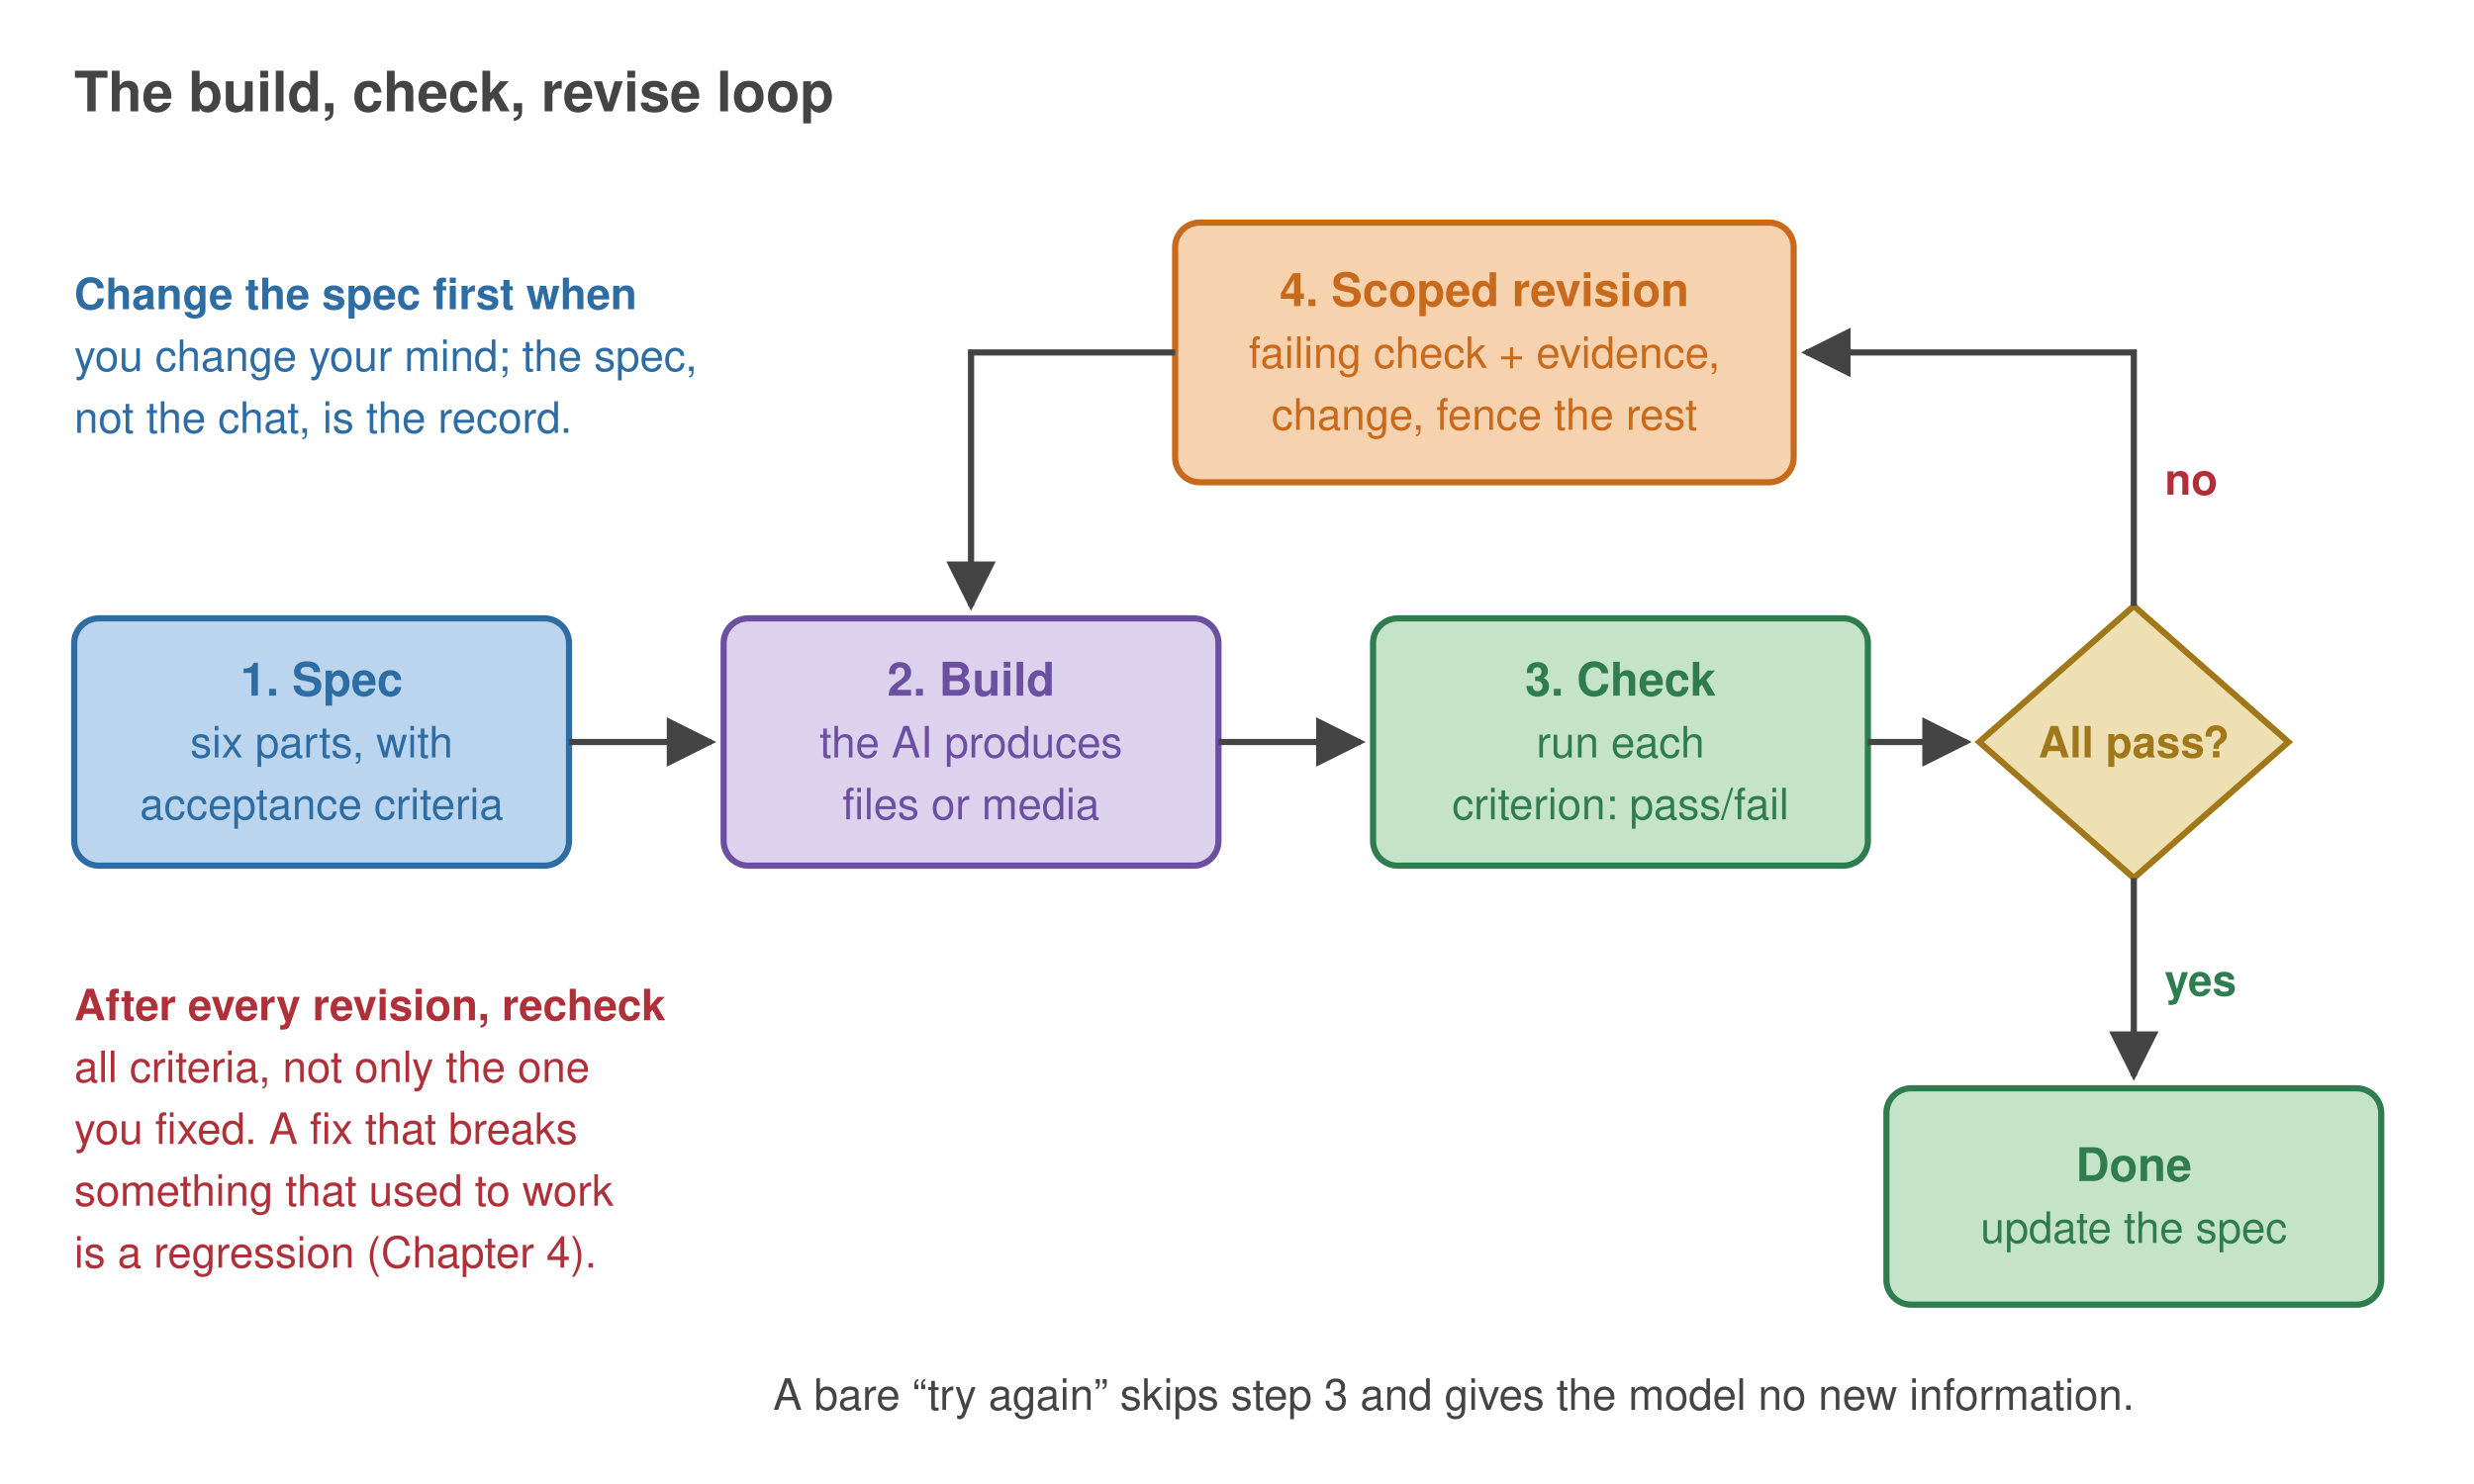
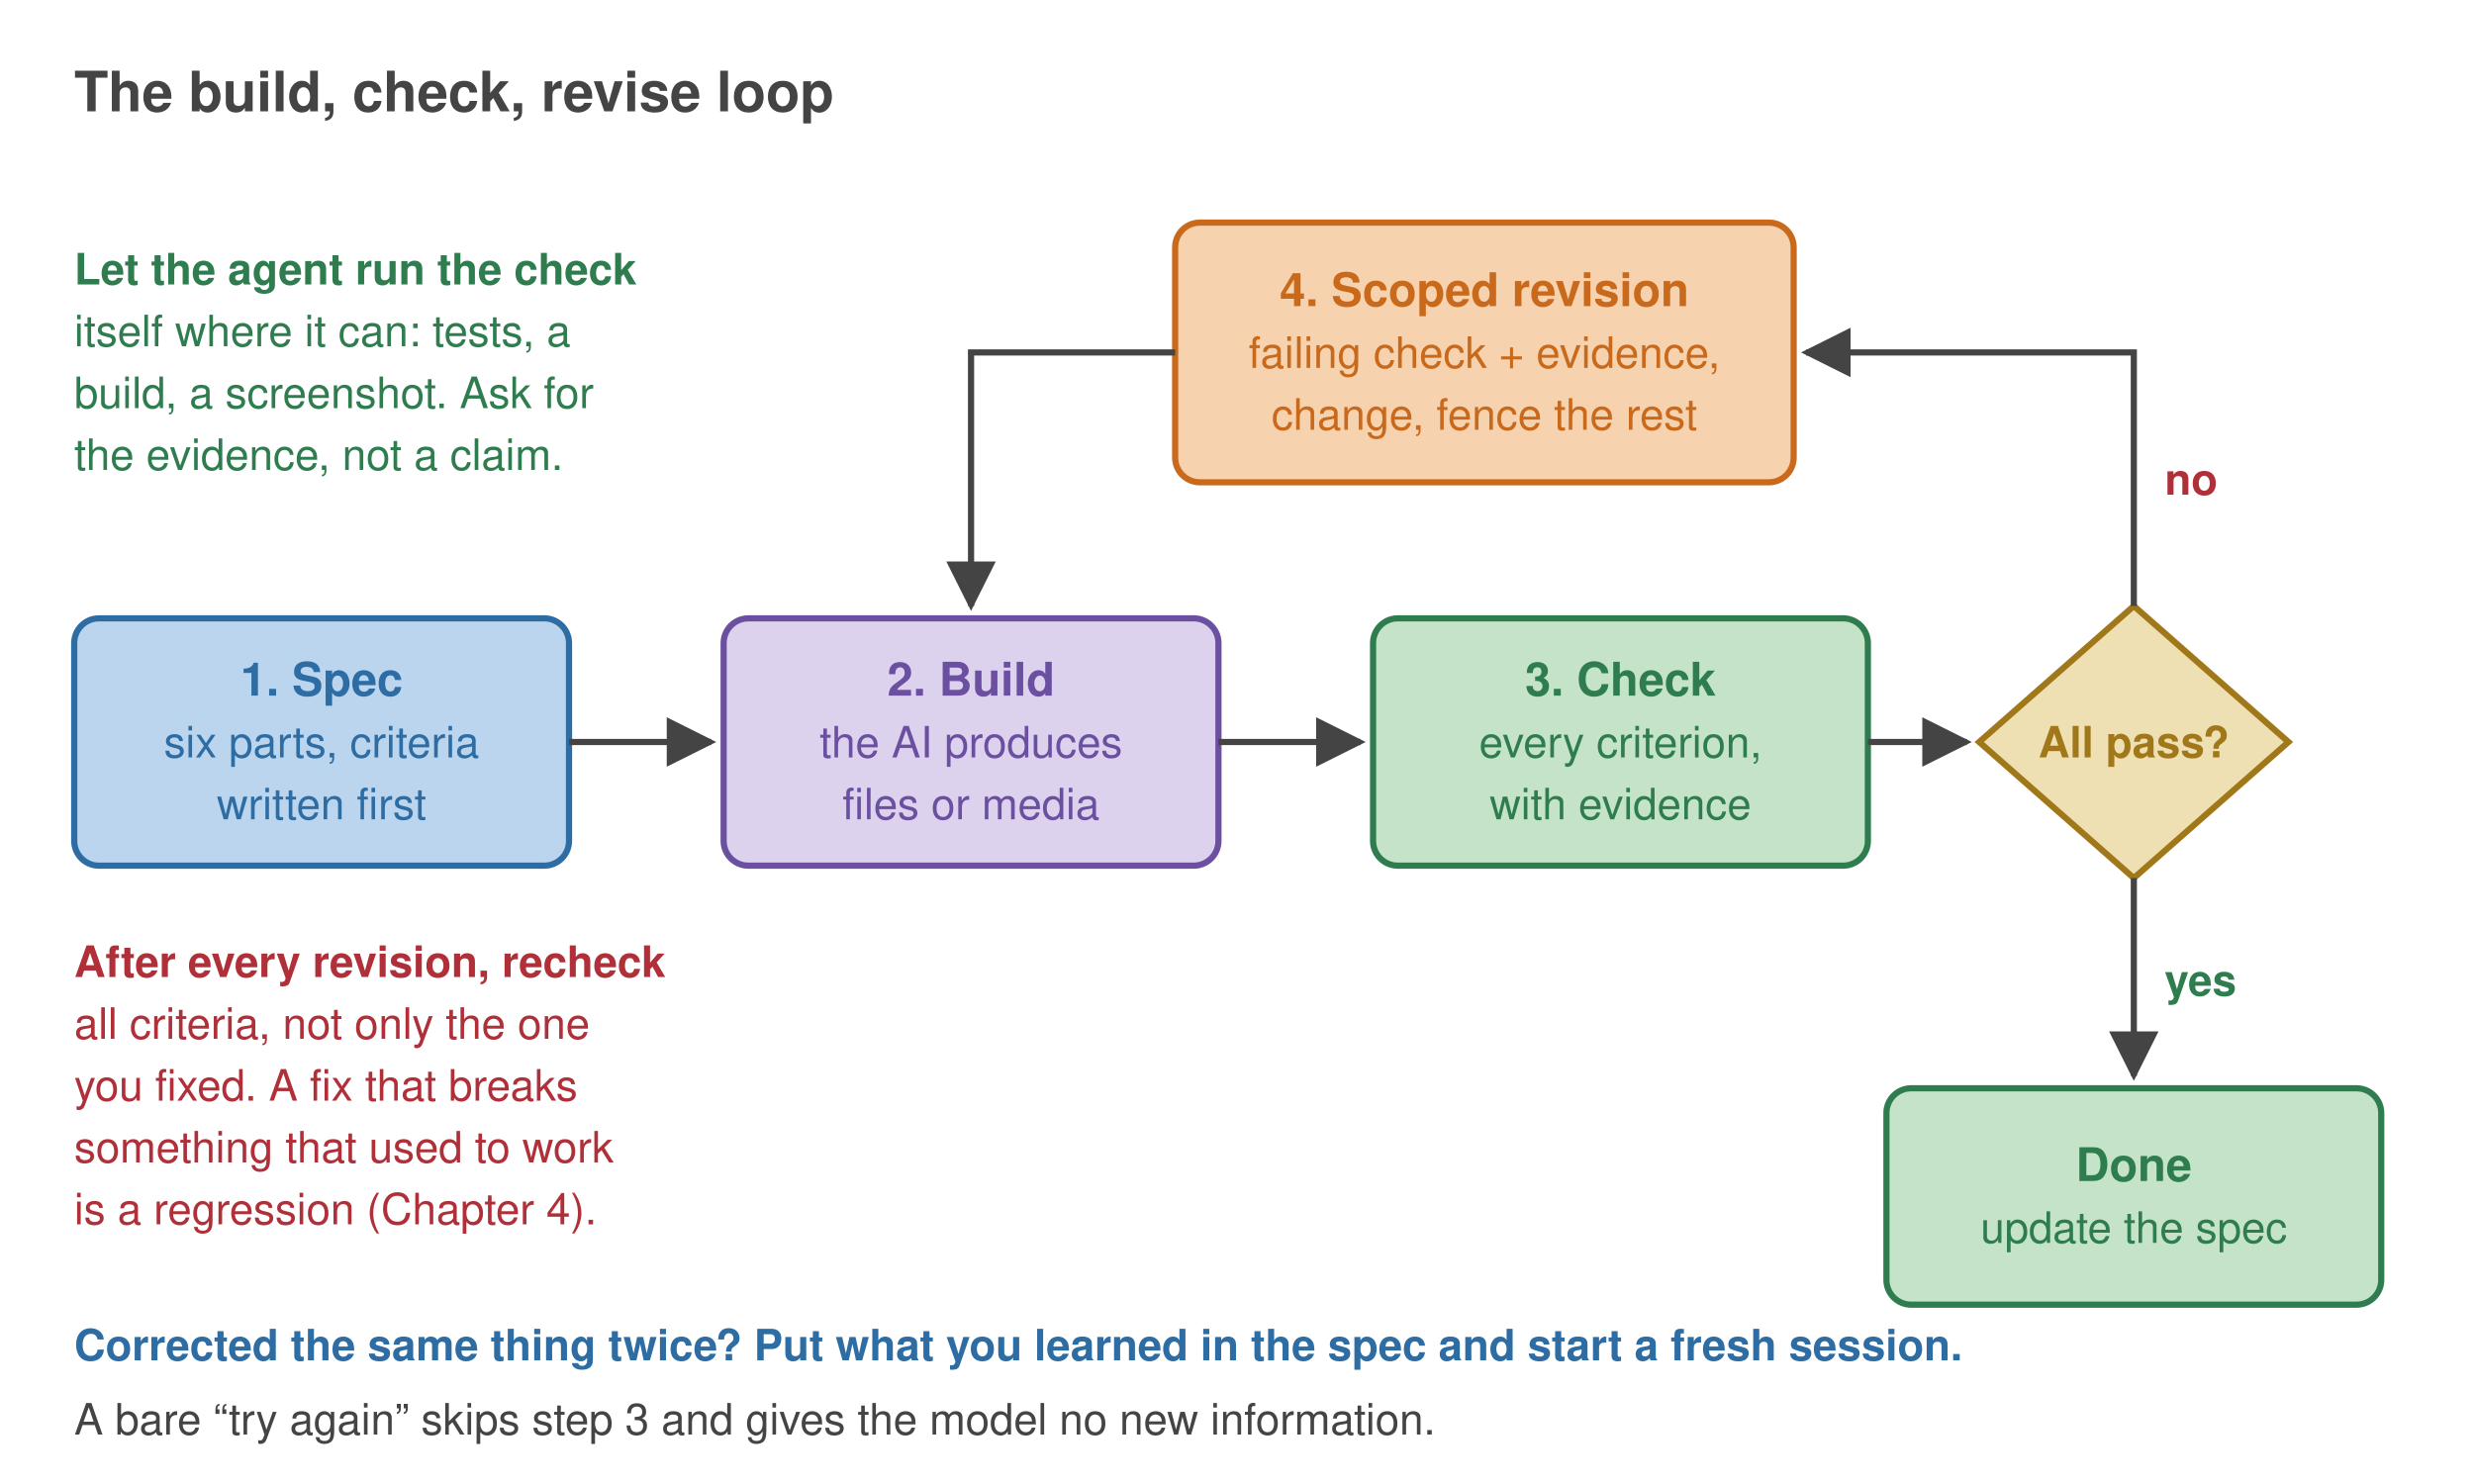
<svg xmlns="http://www.w3.org/2000/svg" viewBox="0 0 800 480">
  <rect width="800" height="480" fill="#ffffff" />
  <text x="24" y="36" font-family="Helvetica, Arial, sans-serif" font-size="18" fill="#444444" text-anchor="start" font-weight="bold">The build, check, revise loop</text>
  <defs>
    <marker id="a" viewBox="0 0 10 10" refX="9" refY="5" markerWidth="8" markerHeight="8" orient="auto">
      <path d="M0 0 L10 5 L0 10 Z" fill="#444444" />
    </marker>
  </defs>
  <rect x="24" y="200" width="160" height="80" rx="8" fill="#BBD5EE" stroke="#2E6DA4" stroke-width="2" />
  <text x="104.0" y="225.0" font-family="Helvetica, Arial, sans-serif" font-size="15" fill="#2E6DA4" text-anchor="middle" font-weight="bold">1. Spec</text>
-   <text x="104.0" y="245.0" font-family="Helvetica, Arial, sans-serif" font-size="14" fill="#2E6DA4" text-anchor="middle" font-weight="normal">six parts, with</text>
-   <text x="104.0" y="265.0" font-family="Helvetica, Arial, sans-serif" font-size="14" fill="#2E6DA4" text-anchor="middle" font-weight="normal">acceptance criteria</text>
+   <text x="104.0" y="245.0" font-family="Helvetica, Arial, sans-serif" font-size="14" fill="#2E6DA4" text-anchor="middle" font-weight="normal">six parts, criteria</text>
+   <text x="104.0" y="265.0" font-family="Helvetica, Arial, sans-serif" font-size="14" fill="#2E6DA4" text-anchor="middle" font-weight="normal">written first</text>
  <rect x="234" y="200" width="160" height="80" rx="8" fill="#DCD2EE" stroke="#6B4FA0" stroke-width="2" />
  <text x="314.0" y="225.0" font-family="Helvetica, Arial, sans-serif" font-size="15" fill="#6B4FA0" text-anchor="middle" font-weight="bold">2. Build</text>
  <text x="314.0" y="245.0" font-family="Helvetica, Arial, sans-serif" font-size="14" fill="#6B4FA0" text-anchor="middle" font-weight="normal">the AI produces</text>
  <text x="314.0" y="265.0" font-family="Helvetica, Arial, sans-serif" font-size="14" fill="#6B4FA0" text-anchor="middle" font-weight="normal">files or media</text>
  <rect x="444" y="200" width="160" height="80" rx="8" fill="#C4E3C9" stroke="#2F7D4F" stroke-width="2" />
  <text x="524.0" y="225.0" font-family="Helvetica, Arial, sans-serif" font-size="15" fill="#2F7D4F" text-anchor="middle" font-weight="bold">3. Check</text>
-   <text x="524.0" y="245.0" font-family="Helvetica, Arial, sans-serif" font-size="14" fill="#2F7D4F" text-anchor="middle" font-weight="normal">run each</text>
-   <text x="524.0" y="265.0" font-family="Helvetica, Arial, sans-serif" font-size="14" fill="#2F7D4F" text-anchor="middle" font-weight="normal">criterion: pass/fail</text>
+   <text x="524.0" y="245.0" font-family="Helvetica, Arial, sans-serif" font-size="14" fill="#2F7D4F" text-anchor="middle" font-weight="normal">every criterion,</text>
+   <text x="524.0" y="265.0" font-family="Helvetica, Arial, sans-serif" font-size="14" fill="#2F7D4F" text-anchor="middle" font-weight="normal">with evidence</text>
  <path d="M640 240 L690 196 L740 240 L690 284 Z" fill="#EFE0B4" stroke="#A0781A" stroke-width="2" />
  <text x="690" y="245" font-family="Helvetica, Arial, sans-serif" font-size="14" fill="#A0781A" text-anchor="middle" font-weight="bold">All pass?</text>
  <rect x="610" y="352" width="160" height="70" rx="8" fill="#C4E3C9" stroke="#2F7D4F" stroke-width="2" />
  <text x="690.0" y="382.0" font-family="Helvetica, Arial, sans-serif" font-size="15" fill="#2F7D4F" text-anchor="middle" font-weight="bold">Done</text>
  <text x="690.0" y="402.0" font-family="Helvetica, Arial, sans-serif" font-size="14" fill="#2F7D4F" text-anchor="middle" font-weight="normal">update the spec</text>
  <rect x="380" y="72" width="200" height="84" rx="8" fill="#F6D2AE" stroke="#C8691C" stroke-width="2" />
  <text x="480.0" y="99.0" font-family="Helvetica, Arial, sans-serif" font-size="15" fill="#C8691C" text-anchor="middle" font-weight="bold">4. Scoped revision</text>
  <text x="480.0" y="119.0" font-family="Helvetica, Arial, sans-serif" font-size="14" fill="#C8691C" text-anchor="middle" font-weight="normal">failing check + evidence,</text>
  <text x="480.0" y="139.0" font-family="Helvetica, Arial, sans-serif" font-size="14" fill="#C8691C" text-anchor="middle" font-weight="normal">change, fence the rest</text>
  <line x1="184" y1="240" x2="230" y2="240" stroke="#444444" stroke-width="2" fill="none" marker-end="url(#a)" />
  <line x1="394" y1="240" x2="440" y2="240" stroke="#444444" stroke-width="2" fill="none" marker-end="url(#a)" />
  <line x1="604" y1="240" x2="636" y2="240" stroke="#444444" stroke-width="2" fill="none" marker-end="url(#a)" />
  <line x1="690" y1="284" x2="690" y2="348" stroke="#444444" stroke-width="2" fill="none" marker-end="url(#a)" />
  <text x="700" y="322" font-family="Helvetica, Arial, sans-serif" font-size="14" fill="#2F7D4F" text-anchor="start" font-weight="bold">yes</text>
  <path d="M690 196 L690 114 L584 114" stroke="#444444" stroke-width="2" fill="none" marker-end="url(#a)" />
  <text x="700" y="160" font-family="Helvetica, Arial, sans-serif" font-size="14" fill="#B0303A" text-anchor="start" font-weight="bold">no</text>
  <path d="M380 114 L314 114 L314 196" stroke="#444444" stroke-width="2" fill="none" marker-end="url(#a)" />
-   <text x="24" y="330" font-family="Helvetica, Arial, sans-serif" font-size="14" fill="#B0303A" text-anchor="start" font-weight="bold">After every revision, recheck</text>
-   <text x="24" y="350" font-family="Helvetica, Arial, sans-serif" font-size="14" fill="#B0303A" text-anchor="start" font-weight="normal">all criteria, not only the one</text>
-   <text x="24" y="370" font-family="Helvetica, Arial, sans-serif" font-size="14" fill="#B0303A" text-anchor="start" font-weight="normal">you fixed. A fix that breaks</text>
-   <text x="24" y="390" font-family="Helvetica, Arial, sans-serif" font-size="14" fill="#B0303A" text-anchor="start" font-weight="normal">something that used to work</text>
-   <text x="24" y="410" font-family="Helvetica, Arial, sans-serif" font-size="14" fill="#B0303A" text-anchor="start" font-weight="normal">is a regression (Chapter 4).</text>
-   <text x="24" y="100" font-family="Helvetica, Arial, sans-serif" font-size="14" fill="#2E6DA4" text-anchor="start" font-weight="bold">Change the spec first when</text>
-   <text x="24" y="120" font-family="Helvetica, Arial, sans-serif" font-size="14" fill="#2E6DA4" text-anchor="start" font-weight="normal">you change your mind; the spec,</text>
-   <text x="24" y="140" font-family="Helvetica, Arial, sans-serif" font-size="14" fill="#2E6DA4" text-anchor="start" font-weight="normal">not the chat, is the record.</text>
-   <text x="250" y="456" font-family="Helvetica, Arial, sans-serif" font-size="14" fill="#444444" text-anchor="start" font-weight="normal">A bare “try again” skips step 3 and gives the model no new information.</text>
+   <text x="24" y="316" font-family="Helvetica, Arial, sans-serif" font-size="14" fill="#B0303A" text-anchor="start" font-weight="bold">After every revision, recheck</text>
+   <text x="24" y="336" font-family="Helvetica, Arial, sans-serif" font-size="14" fill="#B0303A" text-anchor="start" font-weight="normal">all criteria, not only the one</text>
+   <text x="24" y="356" font-family="Helvetica, Arial, sans-serif" font-size="14" fill="#B0303A" text-anchor="start" font-weight="normal">you fixed. A fix that breaks</text>
+   <text x="24" y="376" font-family="Helvetica, Arial, sans-serif" font-size="14" fill="#B0303A" text-anchor="start" font-weight="normal">something that used to work</text>
+   <text x="24" y="396" font-family="Helvetica, Arial, sans-serif" font-size="14" fill="#B0303A" text-anchor="start" font-weight="normal">is a regression (Chapter 4).</text>
+   <text x="24" y="92" font-family="Helvetica, Arial, sans-serif" font-size="14" fill="#2F7D4F" text-anchor="start" font-weight="bold">Let the agent run the check</text>
+   <text x="24" y="112" font-family="Helvetica, Arial, sans-serif" font-size="14" fill="#2F7D4F" text-anchor="start" font-weight="normal">itself where it can: tests, a</text>
+   <text x="24" y="132" font-family="Helvetica, Arial, sans-serif" font-size="14" fill="#2F7D4F" text-anchor="start" font-weight="normal">build, a screenshot. Ask for</text>
+   <text x="24" y="152" font-family="Helvetica, Arial, sans-serif" font-size="14" fill="#2F7D4F" text-anchor="start" font-weight="normal">the evidence, not a claim.</text>
+   <text x="24" y="440" font-family="Helvetica, Arial, sans-serif" font-size="14" fill="#2E6DA4" text-anchor="start" font-weight="bold">Corrected the same thing twice? Put what you learned in the spec and start a fresh session.</text>
+   <text x="24" y="464" font-family="Helvetica, Arial, sans-serif" font-size="14" fill="#444444" text-anchor="start" font-weight="normal">A bare “try again” skips step 3 and gives the model no new information.</text>
</svg>
